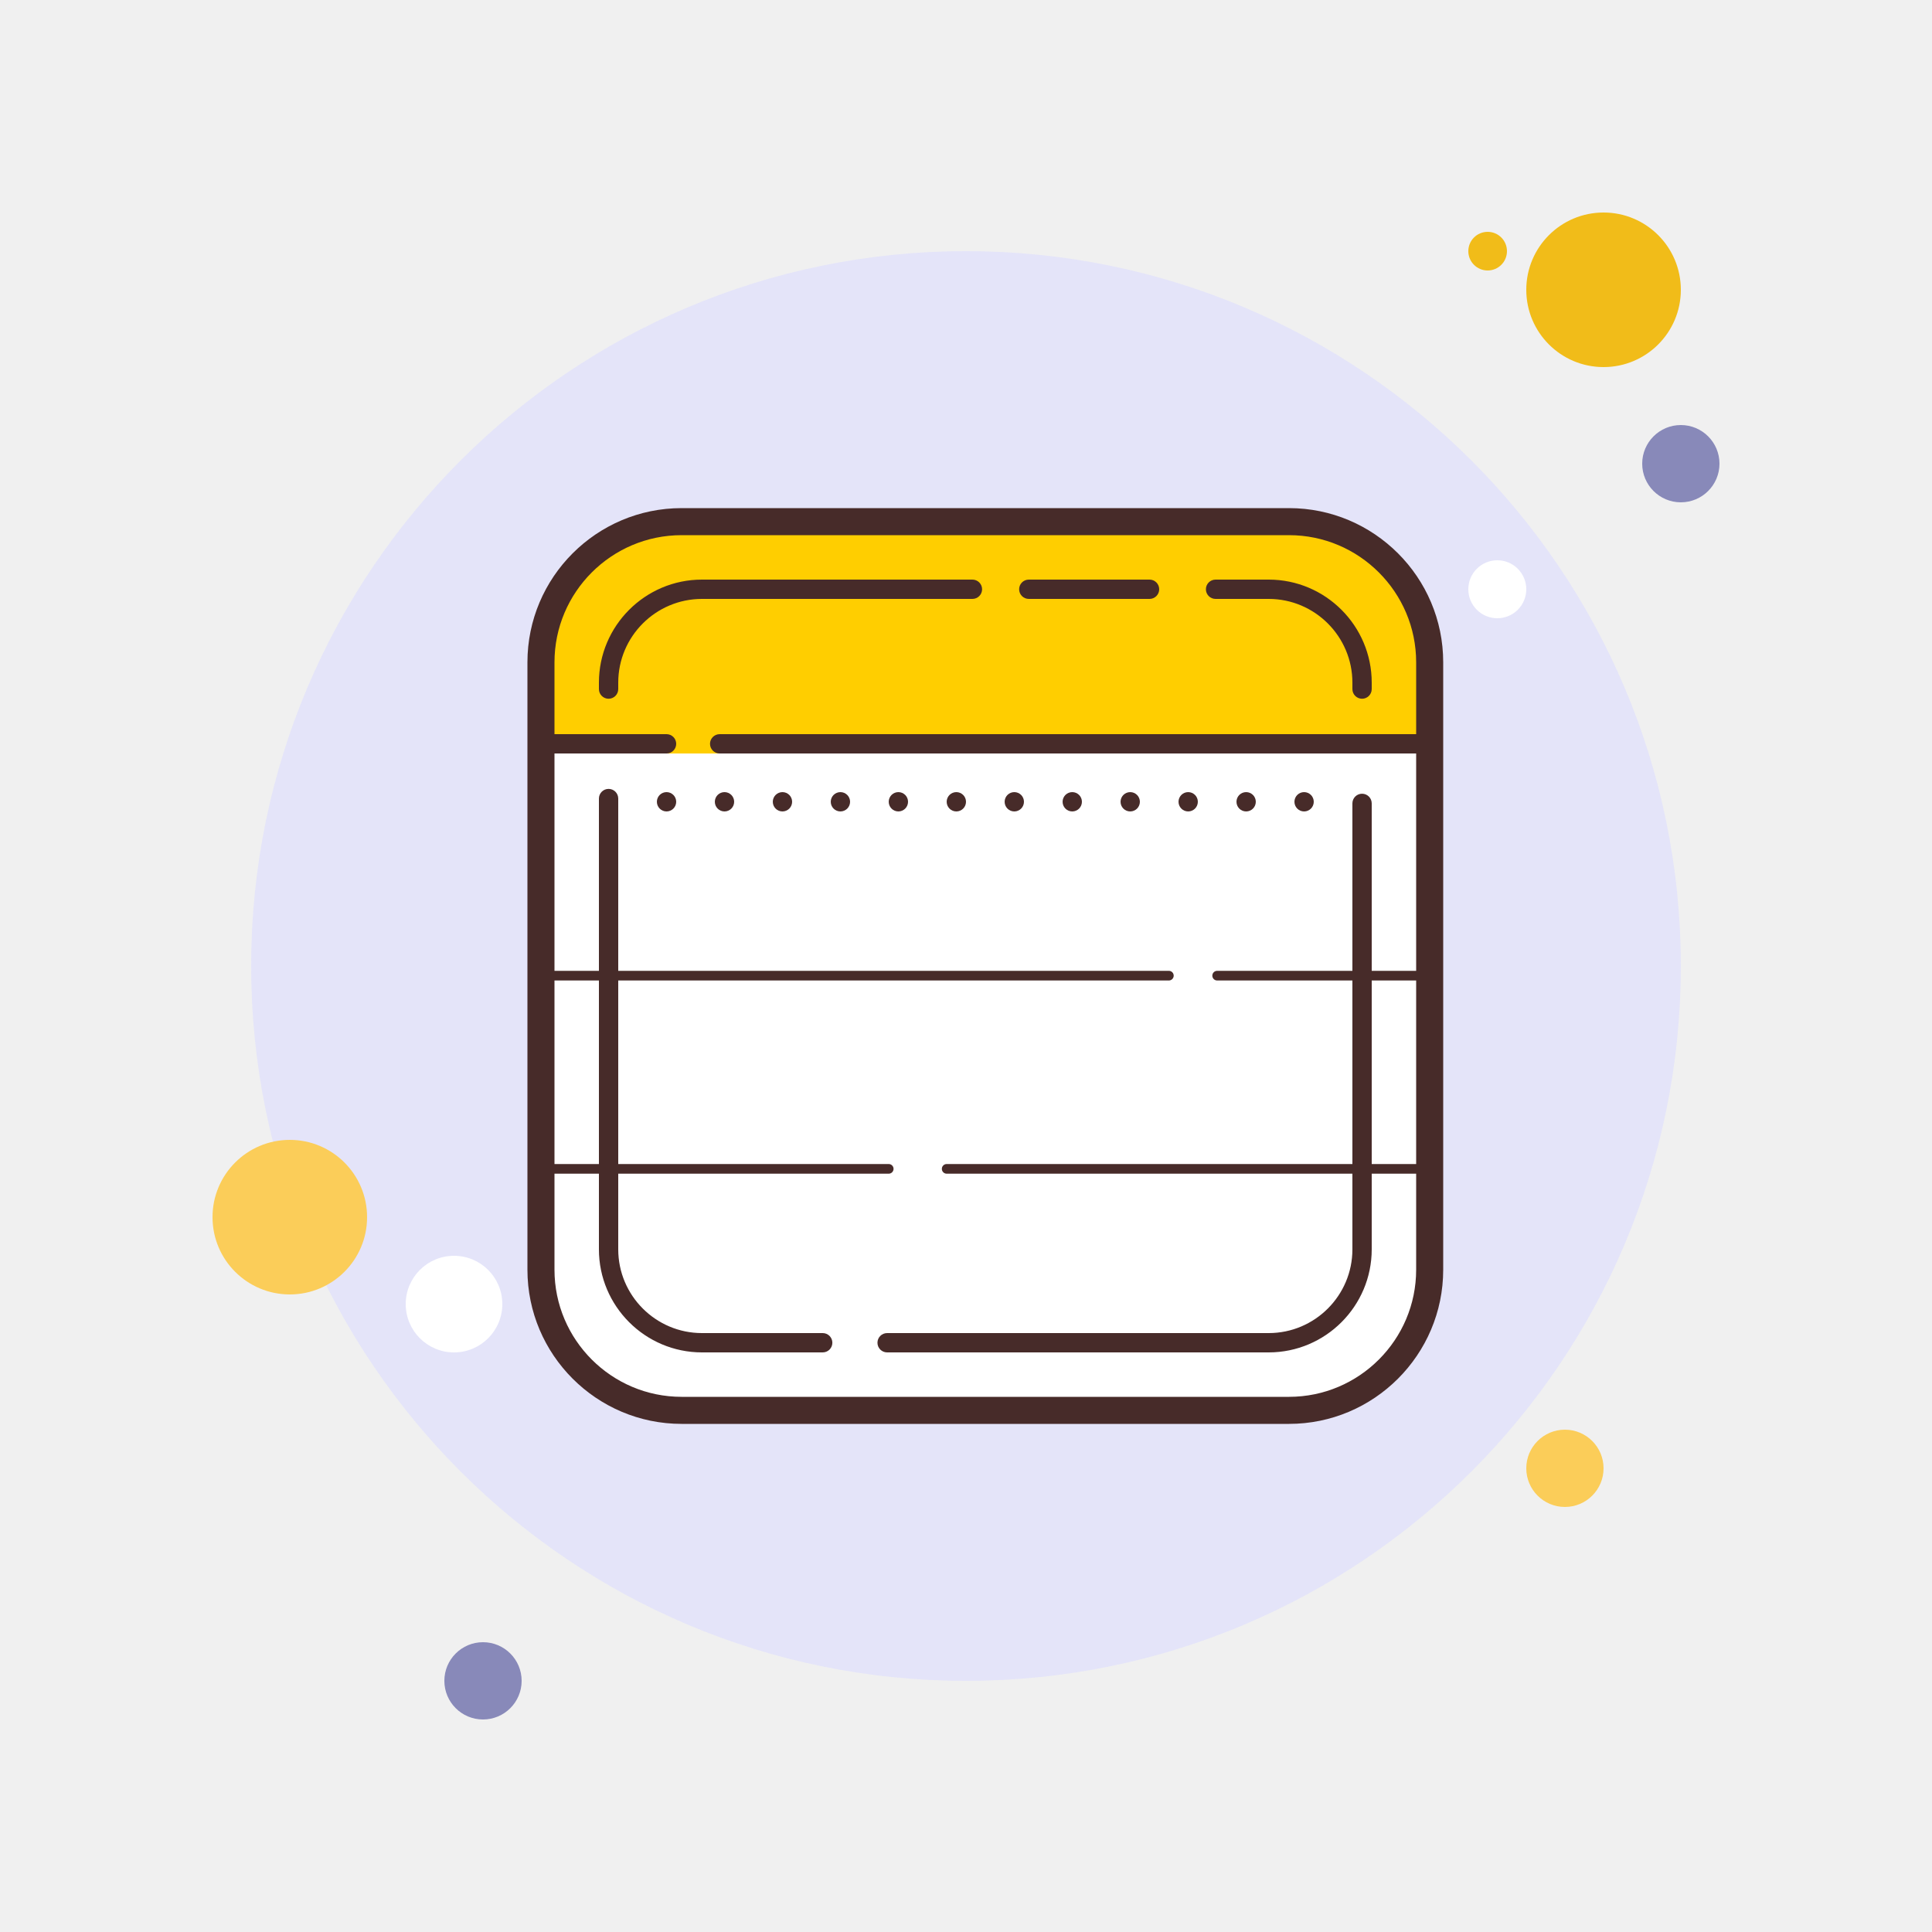
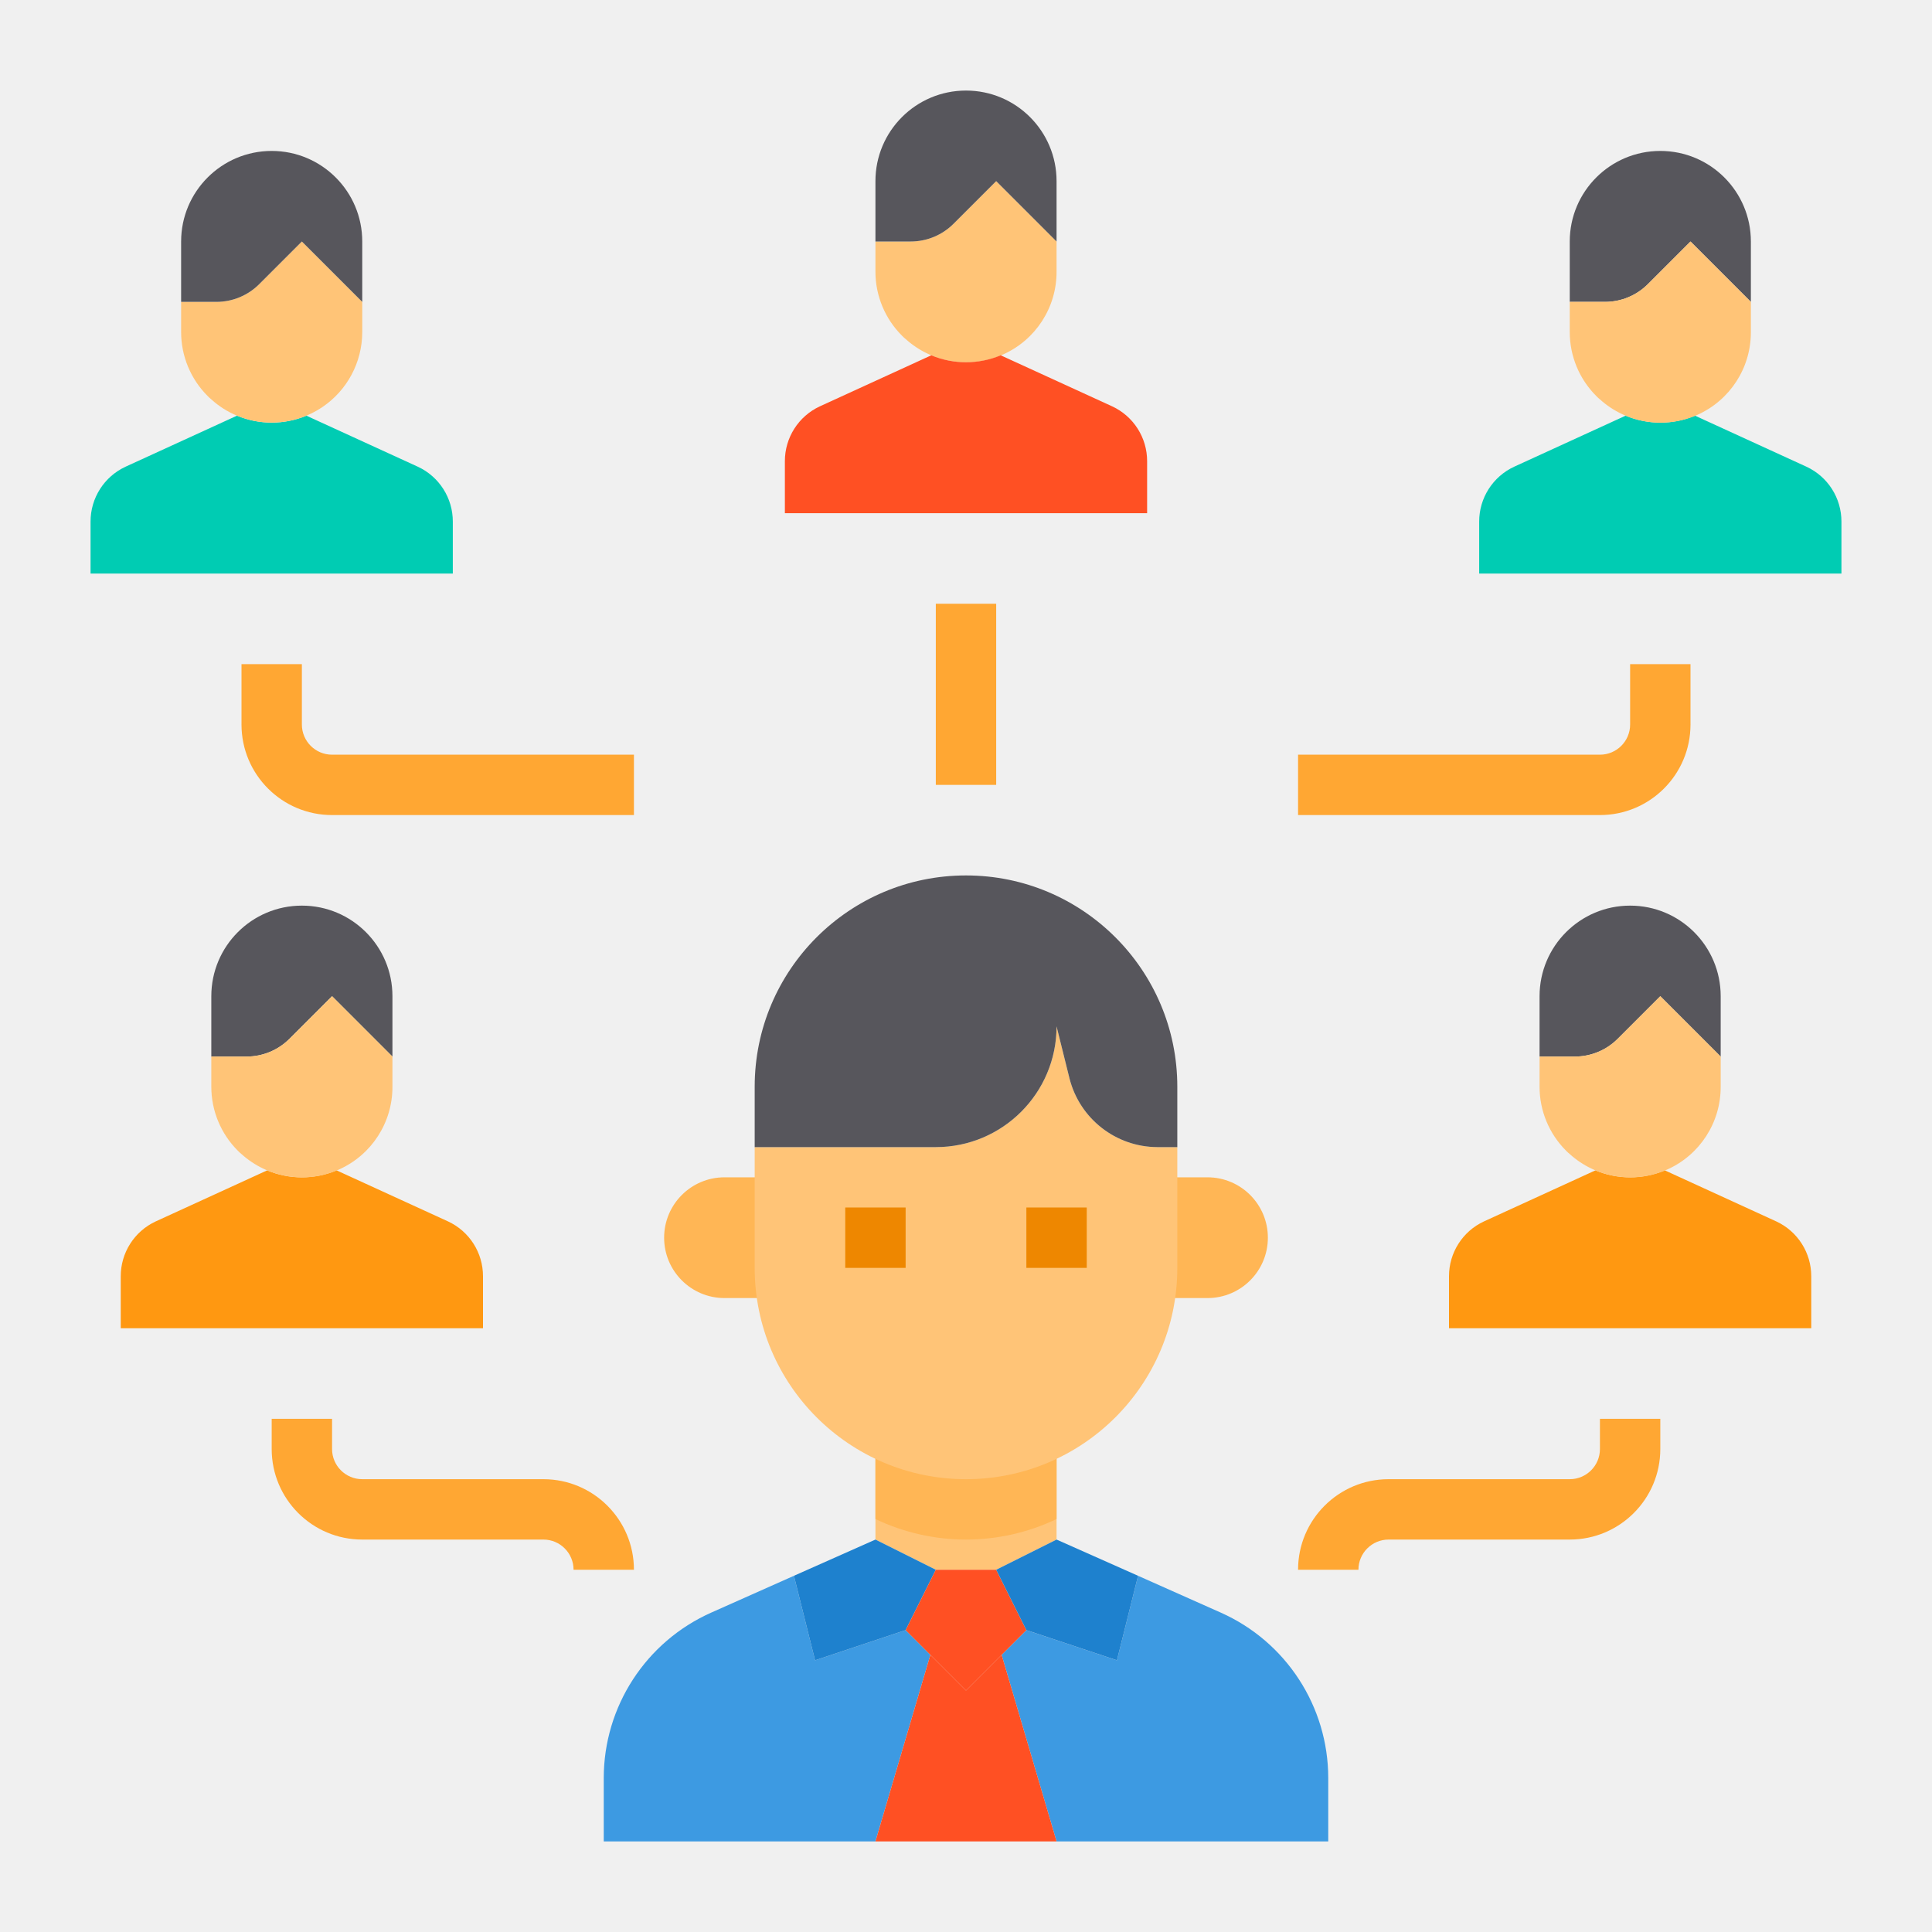
- <svg xmlns="http://www.w3.org/2000/svg" viewBox="0 0 100 100" width="100px" height="100px">
-   <circle cx="77" cy="13" r="1" fill="#f1bc19" />
-   <circle cx="50" cy="50" r="37" fill="#e4e4f9" />
-   <circle cx="83" cy="15" r="4" fill="#f1bc19" />
-   <circle cx="87" cy="24" r="2" fill="#8889b9" />
-   <circle cx="81" cy="76" r="2" fill="#fbcd59" />
-   <circle cx="15" cy="63" r="4" fill="#fbcd59" />
-   <circle cx="25" cy="87" r="2" fill="#8889b9" />
-   <circle cx="23.5" cy="67.5" r="2.5" fill="#fff" />
-   <circle cx="77.5" cy="30.5" r="1.5" fill="#fff" />
-   <path fill="#fff" d="M66.719,73H35.281C31.26,73,28,69.74,28,65.719V34.281C28,30.26,31.26,27,35.281,27h31.438 C70.74,27,74,30.26,74,34.281v31.438C74,69.74,70.74,73,66.719,73z" />
-   <path fill="#ffce00" d="M74,39v-5.279C74,30.009,70.74,27,66.719,27H35.281C31.26,27,28,30.009,28,33.721V39H74z" />
-   <path fill="#472b29" d="M66.719,73.7H35.281c-4.401,0-7.981-3.58-7.981-7.981V34.281c0-4.401,3.581-7.981,7.981-7.981 h31.438c4.401,0,7.981,3.58,7.981,7.981v31.438C74.7,70.12,71.12,73.7,66.719,73.7z M35.281,27.7 c-3.629,0-6.581,2.952-6.581,6.581v31.438c0,3.629,2.952,6.581,6.581,6.581h31.438c3.629,0,6.581-2.952,6.581-6.581V34.281 c0-3.629-2.952-6.581-6.581-6.581H35.281z" />
-   <path fill="#472b29" d="M31.5,36.167c-0.276,0-0.5-0.224-0.5-0.5v-0.333C31,32.393,33.393,30,36.333,30h14 c0.276,0,0.5,0.224,0.5,0.5s-0.224,0.5-0.5,0.5h-14C33.944,31,32,32.944,32,35.333v0.333C32,35.943,31.776,36.167,31.5,36.167z" />
-   <path fill="#472b29" d="M42.583,70h-6.25C33.393,70,31,67.607,31,64.667V41.333c0-0.276,0.224-0.5,0.5-0.5 s0.5,0.224,0.5,0.5v23.333C32,67.056,33.944,69,36.333,69h6.25c0.276,0,0.5,0.224,0.5,0.5S42.86,70,42.583,70z" />
-   <path fill="#472b29" d="M65.667,70h-19.75c-0.276,0-0.5-0.224-0.5-0.5s0.224-0.5,0.5-0.5h19.75 C68.056,69,70,67.056,70,64.667V41.583c0-0.276,0.224-0.5,0.5-0.5s0.5,0.224,0.5,0.5v23.083C71,67.607,68.607,70,65.667,70z" />
-   <path fill="#472b29" d="M70.5,36.167c-0.276,0-0.5-0.224-0.5-0.5v-0.333C70,32.944,68.056,31,65.667,31h-2.75 c-0.276,0-0.5-0.224-0.5-0.5s0.224-0.5,0.5-0.5h2.75C68.607,30,71,32.393,71,35.333v0.333C71,35.943,70.776,36.167,70.5,36.167z" />
-   <path fill="#472b29" d="M59.5,31h-6.25c-0.276,0-0.5-0.224-0.5-0.5s0.224-0.5,0.5-0.5h6.25c0.276,0,0.5,0.224,0.5,0.5 S59.776,31,59.5,31z" />
-   <path fill="#472b29" d="M34.5,39h-6.25c-0.276,0-0.5-0.224-0.5-0.5s0.224-0.5,0.5-0.5h6.25c0.276,0,0.5,0.224,0.5,0.5 S34.776,39,34.5,39z" />
-   <path fill="#472b29" d="M74,39H37.25c-0.276,0-0.5-0.224-0.5-0.5s0.224-0.5,0.5-0.5H74c0.276,0,0.5,0.224,0.5,0.5 S74.276,39,74,39z" />
-   <path fill="#472b29" d="M60.5,50.75h-32c-0.138,0-0.25-0.112-0.25-0.25s0.112-0.25,0.25-0.25h32 c0.138,0,0.25,0.112,0.25,0.25S60.638,50.75,60.5,50.75z" />
-   <path fill="#472b29" d="M73.5,50.75H63c-0.138,0-0.25-0.112-0.25-0.25s0.112-0.25,0.25-0.25h10.5 c0.138,0,0.25,0.112,0.25,0.25S73.638,50.75,73.5,50.75z" />
-   <path fill="#472b29" d="M73.5,60.75H49c-0.138,0-0.25-0.112-0.25-0.25s0.112-0.25,0.25-0.25h24.5 c0.138,0,0.25,0.112,0.25,0.25S73.638,60.75,73.5,60.75z" />
-   <path fill="#472b29" d="M46,60.75H28c-0.138,0-0.25-0.112-0.25-0.25s0.112-0.25,0.25-0.25h18c0.138,0,0.25,0.112,0.25,0.25 S46.138,60.75,46,60.75z" />
-   <circle cx="34.5" cy="41.5" r=".5" fill="#472b29" />
-   <circle cx="37.5" cy="41.5" r=".5" fill="#472b29" />
-   <circle cx="40.5" cy="41.5" r=".5" fill="#472b29" />
-   <circle cx="43.5" cy="41.5" r=".5" fill="#472b29" />
-   <g>
-     <circle cx="46.5" cy="41.5" r=".5" fill="#472b29" />
-   </g>
-   <g>
-     <circle cx="49.5" cy="41.5" r=".5" fill="#472b29" />
-   </g>
-   <g>
-     <circle cx="52.5" cy="41.5" r=".5" fill="#472b29" />
-   </g>
-   <g>
-     <circle cx="55.5" cy="41.5" r=".5" fill="#472b29" />
-   </g>
-   <g>
-     <circle cx="58.5" cy="41.5" r=".5" fill="#472b29" />
-   </g>
-   <g>
-     <circle cx="61.5" cy="41.5" r=".5" fill="#472b29" />
-   </g>
-   <g>
-     <circle cx="64.5" cy="41.5" r=".5" fill="#472b29" />
-   </g>
-   <g>
-     <circle cx="67.5" cy="41.5" r=".5" fill="#472b29" />
+ <svg xmlns="http://www.w3.org/2000/svg" viewBox="0 0 64 64">
+   <g data-name="Human Resource-Team-Collaborate-Network-Business">
+     <polygon fill="#ffc477" points="35 48 35 51 33 52 31 52 29 51 29 48 35 48" />
+     <path fill="#ffb655" d="M40 39H38v4h2a2 2 0 0 0 0-4zM24 39h2v4H24a2 2 0 0 1 0-4z" />
+     <path fill="#3d9ae2" d="M30 54l.82.82L29 61H20V58.9a6 6 0 0 1 3.56-5.48L26.3 52.2 27 55zM44 58.9V61H35l-1.82-6.18L34 54l3 1 .7-2.8 2.74 1.22A6 6 0 0 1 44 58.9z" />
+     <polygon fill="#1e81ce" points="31 52 30 54 27 55 26.3 52.2 29 51 31 52" />
+     <polygon fill="#ff5023" points="34 54 33.18 54.82 32 56 30.82 54.82 30 54 31 52 33 52 34 54" />
+     <polygon fill="#ff5023" points="33.18 54.82 35 61 29 61 30.82 54.82 32 56 33.18 54.82" />
+     <polygon fill="#1e81ce" points="37.7 52.2 37 55 34 54 33 52 35 51 37.7 52.2" />
+     <path fill="#ffb655" d="M35,48v2.32a6.958,6.958,0,0,1-6,0V48Z" />
+     <path fill="#ffc477" d="M38.34,38a3.014,3.014,0,0,1-2.91-2.27L35,34a4,4,0,0,1-4,4H25v4a7,7,0,0,0,14,0V38Z" />
+     <path fill="#57565c" d="M39 36v2h-.66a3.014 3.014 0 0 1-2.91-2.27L35 34a4 4 0 0 1-4 4H25V36a7 7 0 1 1 14 0zM7 35V33a3 3 0 0 1 6 0v2l-2-2L9.59 34.41A2.006 2.006 0 0 1 8.17 35z" />
+     <path fill="#ff9811" d="M16,42.28V44H4V42.28a2,2,0,0,1,1.16-1.82l3.69-1.69a2.99,2.99,0,0,0,2.3,0l3.69,1.69A2,2,0,0,1,16,42.28Z" />
+     <path fill="#ffc477" d="M13,35v1a2.993,2.993,0,0,1-5,2.23,1.2,1.2,0,0,1-.12-.11A2.993,2.993,0,0,1,7,36V35H8.17a2.006,2.006,0,0,0,1.42-.59L11,33Z" />
+     <path fill="#ff9811" d="M60,42.28V44H48V42.28a2,2,0,0,1,1.16-1.82l3.69-1.69a2.99,2.99,0,0,0,2.3,0l3.69,1.69A2,2,0,0,1,60,42.28Z" />
+     <path fill="#57565c" d="M54,30a3,3,0,0,1,3,3v2l-2-2-1.41,1.41a2.006,2.006,0,0,1-1.42.59H51V33a3,3,0,0,1,3-3Z" />
+     <path fill="#ffc477" d="M57,35v1a2.993,2.993,0,0,1-5,2.23,1.2,1.2,0,0,1-.12-.11A2.993,2.993,0,0,1,51,36V35h1.17a2.006,2.006,0,0,0,1.42-.59L55,33Z" />
+     <path fill="#00ccb3" d="M61,17.28V19H49V17.28a2,2,0,0,1,1.16-1.82l3.69-1.69a2.99,2.99,0,0,0,2.3,0l3.69,1.69A2,2,0,0,1,61,17.28Z" />
+     <path fill="#57565c" d="M55,5a3,3,0,0,1,3,3v2L56,8,54.59,9.41a2.006,2.006,0,0,1-1.42.59H52V8a3,3,0,0,1,3-3Z" />
+     <path fill="#ffc477" d="M58 10v1a2.993 2.993 0 0 1-5 2.23 1.2 1.2 0 0 1-.12-.11A2.993 2.993 0 0 1 52 11V10h1.17a2.006 2.006 0 0 0 1.42-.59L56 8zM35 8V9a2.993 2.993 0 0 1-5 2.23 1.2 1.2 0 0 1-.12-.11A2.993 2.993 0 0 1 29 9V8h1.17a2.006 2.006 0 0 0 1.42-.59L33 6z" />
+     <path fill="#57565c" d="M29,8V6a3,3,0,0,1,6,0V8L33,6,31.59,7.41A2.006,2.006,0,0,1,30.17,8Z" />
+     <path fill="#ff5023" d="M38,15.28V17H26V15.28a2,2,0,0,1,1.16-1.82l3.69-1.69a2.99,2.99,0,0,0,2.3,0l3.69,1.69A2,2,0,0,1,38,15.28Z" />
+     <path fill="#00ccb3" d="M15,17.28V19H3V17.28a2,2,0,0,1,1.16-1.82l3.69-1.69a2.99,2.99,0,0,0,2.3,0l3.69,1.69A2,2,0,0,1,15,17.28Z" />
+     <path fill="#ffc477" d="M7.85,13.77A2.921,2.921,0,0,1,7,13.23a1.2,1.2,0,0,1-.12-.11A2.993,2.993,0,0,1,6,11V10H7.17a2.006,2.006,0,0,0,1.42-.59L10,8l2,2v1a3,3,0,0,1-4.15,2.77Z" />
+     <path fill="#57565c" d="M6,10V8a3,3,0,0,1,6,0v2L10,8,8.59,9.41A2.006,2.006,0,0,1,7.17,10Z" />
+     <path fill="#ffa733" d="M53 27H43V25H53a1 1 0 0 0 1-1V22h2v2A3 3 0 0 1 53 27zM21 27H11a3 3 0 0 1-3-3V22h2v2a1 1 0 0 0 1 1H21z" />
+     <rect width="2" height="6" x="31" y="20" fill="#ffa733" />
+     <path fill="#ffa733" d="M45 52H43a3 3 0 0 1 3-3h6a1 1 0 0 0 1-1V47h2v1a3 3 0 0 1-3 3H46A1 1 0 0 0 45 52zM21 52H19a1 1 0 0 0-1-1H12a3 3 0 0 1-3-3V47h2v1a1 1 0 0 0 1 1h6A3 3 0 0 1 21 52z" />
+     <rect width="2" height="2" x="28" y="40" fill="#ee8700" />
+     <rect width="2" height="2" x="34" y="40" fill="#ee8700" />
  </g>
</svg>
